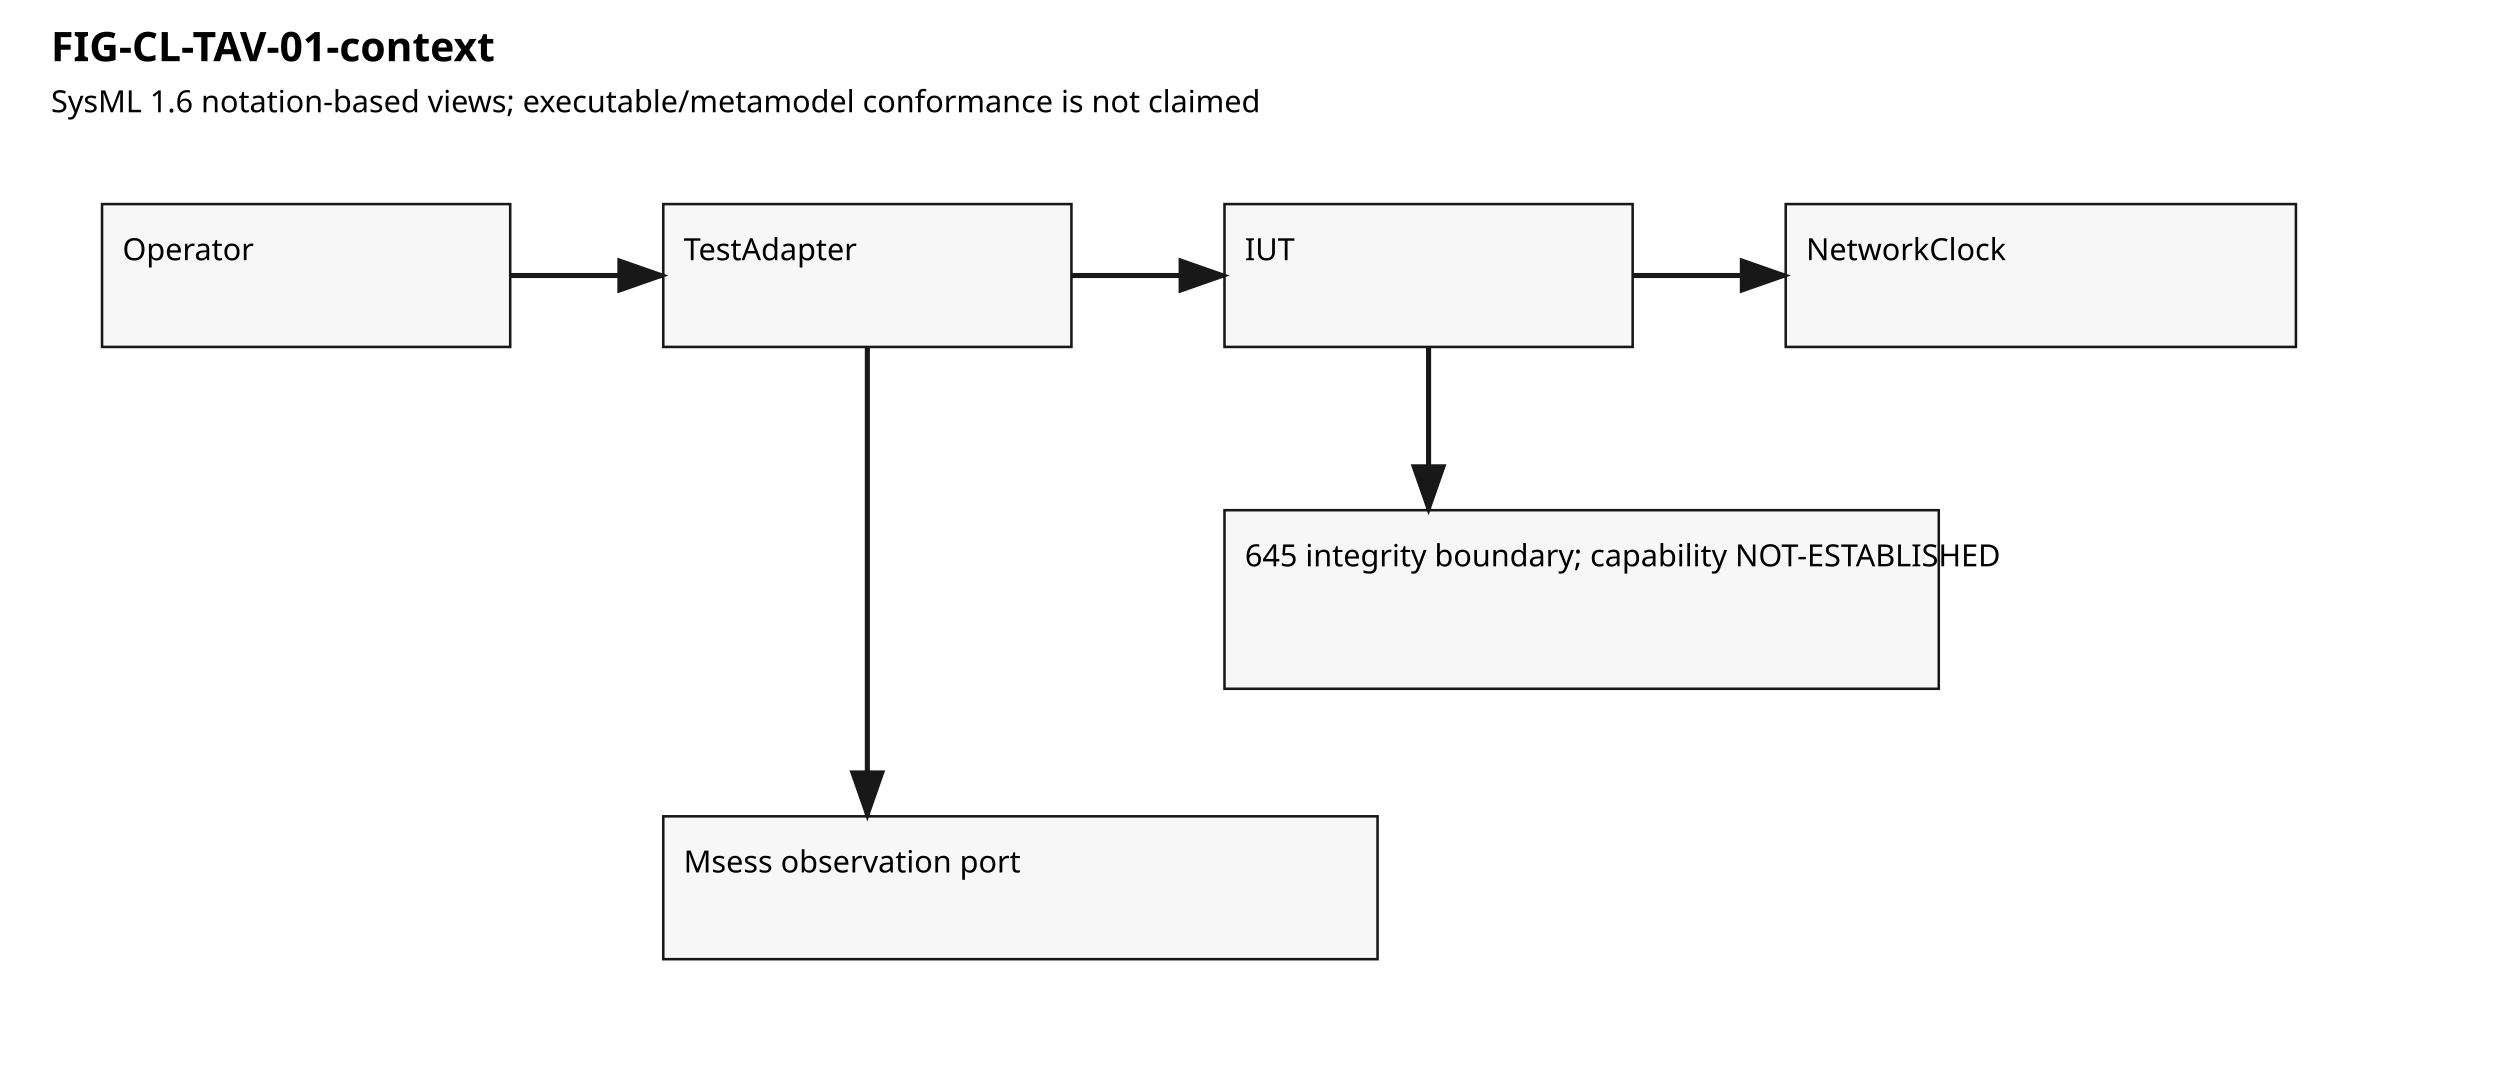
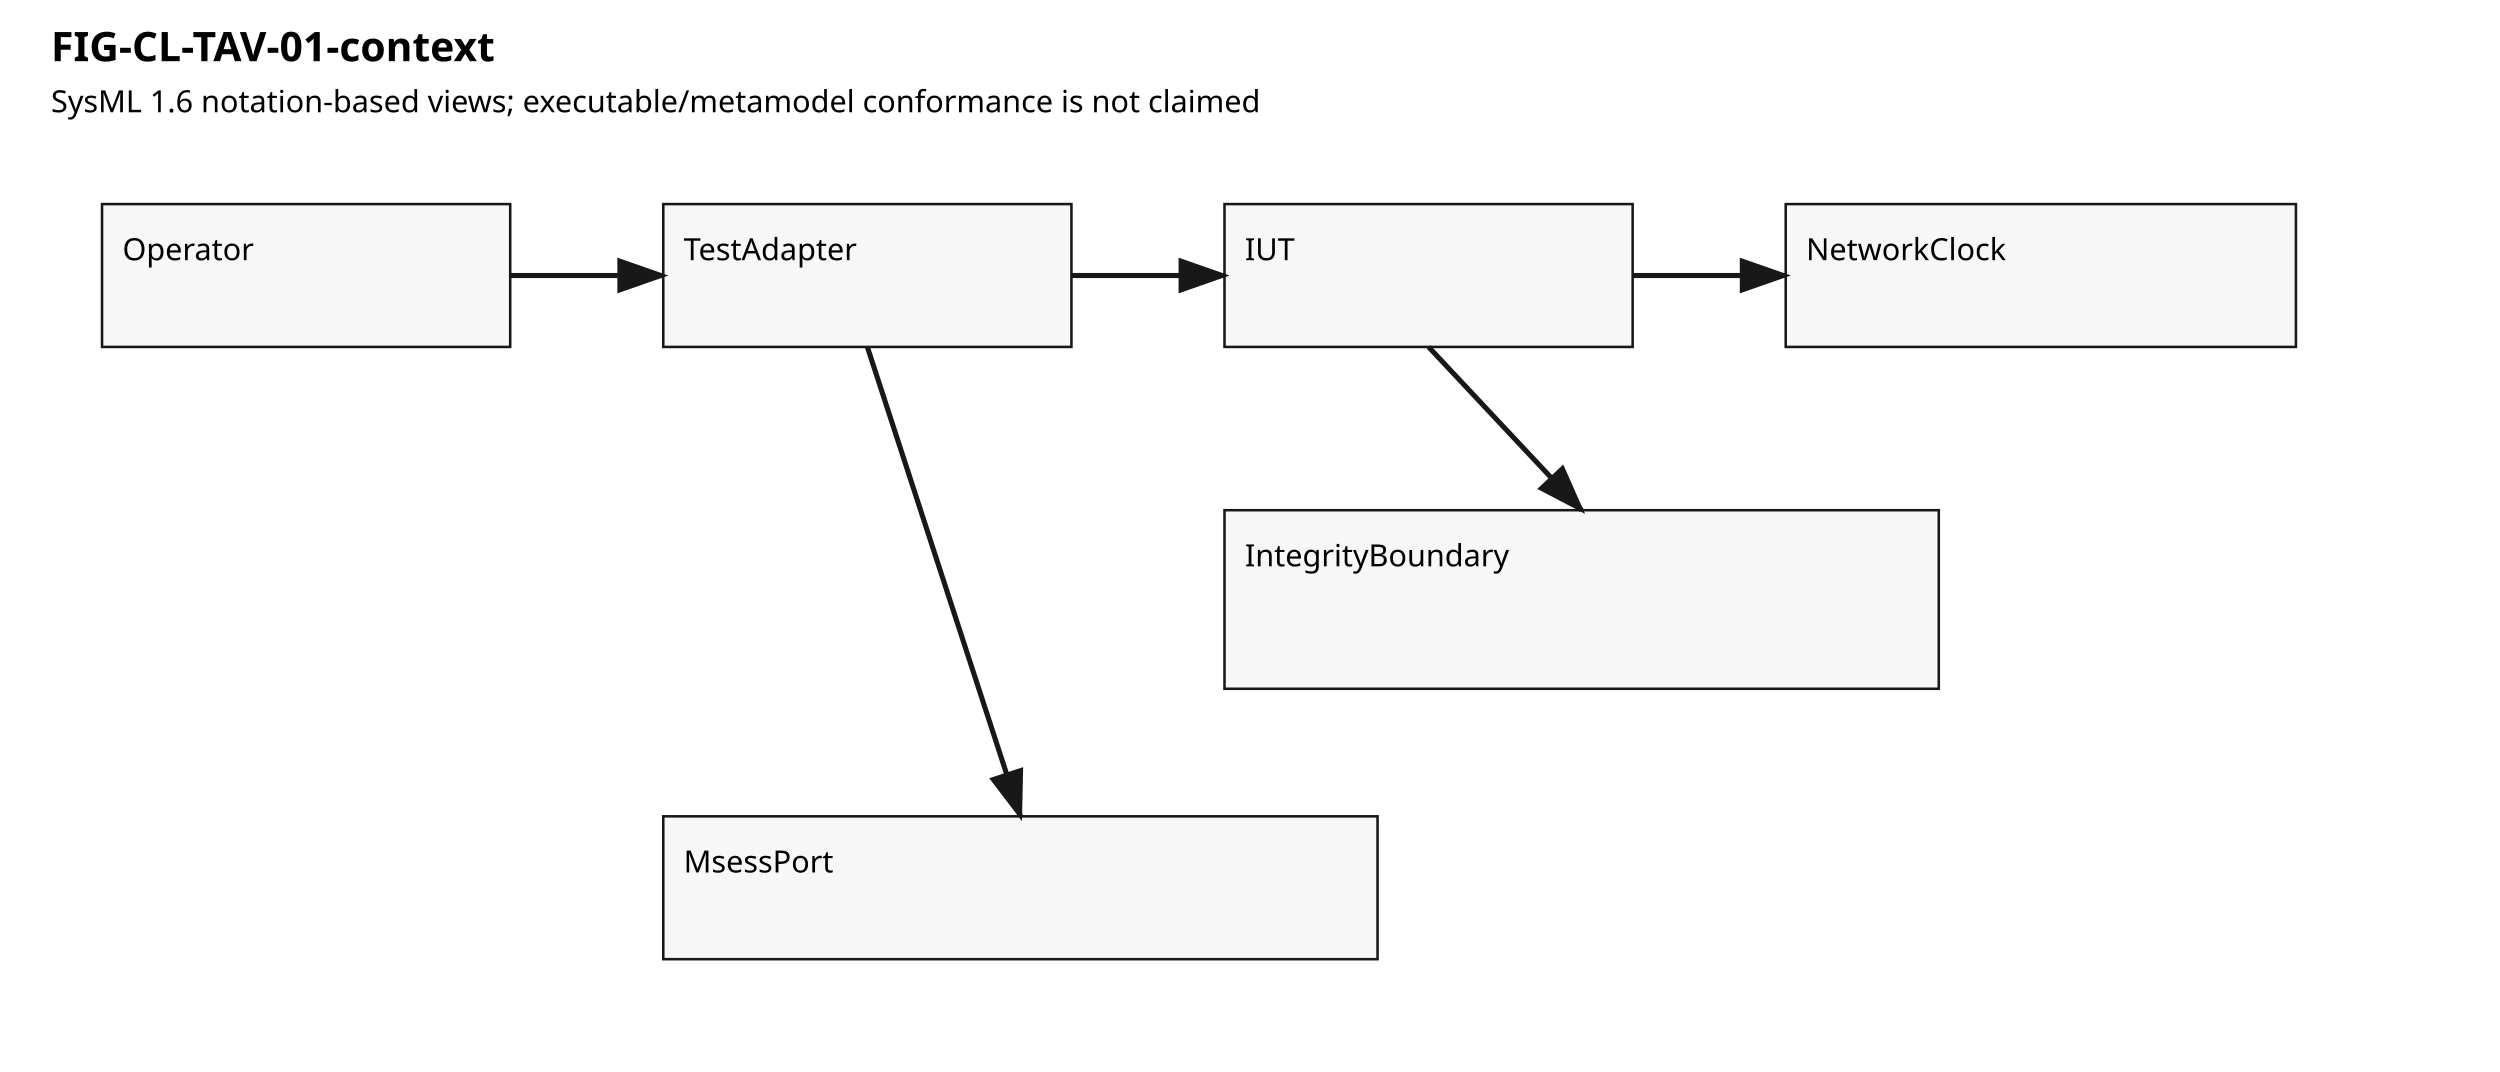
<svg xmlns="http://www.w3.org/2000/svg" width="980" height="420" viewBox="0 0 980 420" style="background:#FFFFFF">
  <defs>
    <marker id="arrow" markerWidth="10" markerHeight="7" refX="9" refY="3.5" orient="auto">
      <path d="M0,0 L10,3.5 L0,7 z" fill="#181818" />
    </marker>
  </defs>
  <text x="20" y="24" font-size="16" font-family="sans-serif" font-weight="700">FIG-CL-TAV-01-context</text>
  <text x="20" y="44" font-size="12" font-family="sans-serif">SysML 1.6 notation-based views; executable/metamodel conformance is not claimed</text>
-   <rect x="40" y="80" width="160" height="56" fill="#F7F7F7" stroke="#181818" />
+   <rect x="40" y="80" width="160" height="56" data-node="Operator" fill="#F7F7F7" stroke="#181818" />
  <text x="48" y="102" font-size="12" font-family="sans-serif">Operator</text>
-   <rect x="260" y="80" width="160" height="56" fill="#F7F7F7" stroke="#181818" />
+   <rect x="260" y="80" width="160" height="56" data-node="TestAdapter" fill="#F7F7F7" stroke="#181818" />
  <text x="268" y="102" font-size="12" font-family="sans-serif">TestAdapter</text>
-   <rect x="480" y="80" width="160" height="56" fill="#F7F7F7" stroke="#181818" />
+   <rect x="480" y="80" width="160" height="56" data-node="IUT" fill="#F7F7F7" stroke="#181818" />
  <text x="488" y="102" font-size="12" font-family="sans-serif">IUT</text>
-   <rect x="700" y="80" width="200" height="56" fill="#F7F7F7" stroke="#181818" />
+   <rect x="700" y="80" width="200" height="56" data-node="NetworkClock" fill="#F7F7F7" stroke="#181818" />
  <text x="708" y="102" font-size="12" font-family="sans-serif">NetworkClock</text>
-   <rect x="480" y="200" width="280" height="70" fill="#F7F7F7" stroke="#181818" />
-   <text x="488" y="222" font-size="12" font-family="sans-serif">645 integrity boundary; capability NOT-ESTABLISHED</text>
-   <rect x="260" y="320" width="280" height="56" fill="#F7F7F7" stroke="#181818" />
-   <text x="268" y="342" font-size="12" font-family="sans-serif">Msess observation port</text>
-   <line x1="200" y1="108" x2="260" y2="108" stroke="#181818" stroke-width="2" marker-end="url(#arrow)" />
-   <line x1="420" y1="108" x2="480" y2="108" stroke="#181818" stroke-width="2" marker-end="url(#arrow)" />
-   <line x1="640" y1="108" x2="700" y2="108" stroke="#181818" stroke-width="2" marker-end="url(#arrow)" />
-   <line x1="560" y1="136" x2="560" y2="200" stroke="#181818" stroke-width="2" marker-end="url(#arrow)" />
-   <line x1="340" y1="136" x2="340" y2="320" stroke="#181818" stroke-width="2" marker-end="url(#arrow)" />
+   <rect x="480" y="200" width="280" height="70" data-node="IntegrityBoundary" fill="#F7F7F7" stroke="#181818" />
+   <text x="488" y="222" font-size="12" font-family="sans-serif">IntegrityBoundary</text>
+   <rect x="260" y="320" width="280" height="56" data-node="MsessPort" fill="#F7F7F7" stroke="#181818" />
+   <text x="268" y="342" font-size="12" font-family="sans-serif">MsessPort</text>
+   <line x1="200" y1="108" x2="260" y2="108" data-from="Operator" data-to="TestAdapter" stroke="#181818" stroke-width="2" marker-end="url(#arrow)" />
+   <line x1="420" y1="108" x2="480" y2="108" data-from="TestAdapter" data-to="IUT" stroke="#181818" stroke-width="2" marker-end="url(#arrow)" />
+   <line x1="640" y1="108" x2="700" y2="108" data-from="IUT" data-to="NetworkClock" stroke="#181818" stroke-width="2" marker-end="url(#arrow)" />
+   <line x1="560" y1="136" x2="620" y2="200" data-from="IUT" data-to="IntegrityBoundary" stroke="#181818" stroke-width="2" marker-end="url(#arrow)" />
+   <line x1="340" y1="136" x2="400" y2="320" data-from="TestAdapter" data-to="MsessPort" stroke="#181818" stroke-width="2" marker-end="url(#arrow)" />
</svg>
